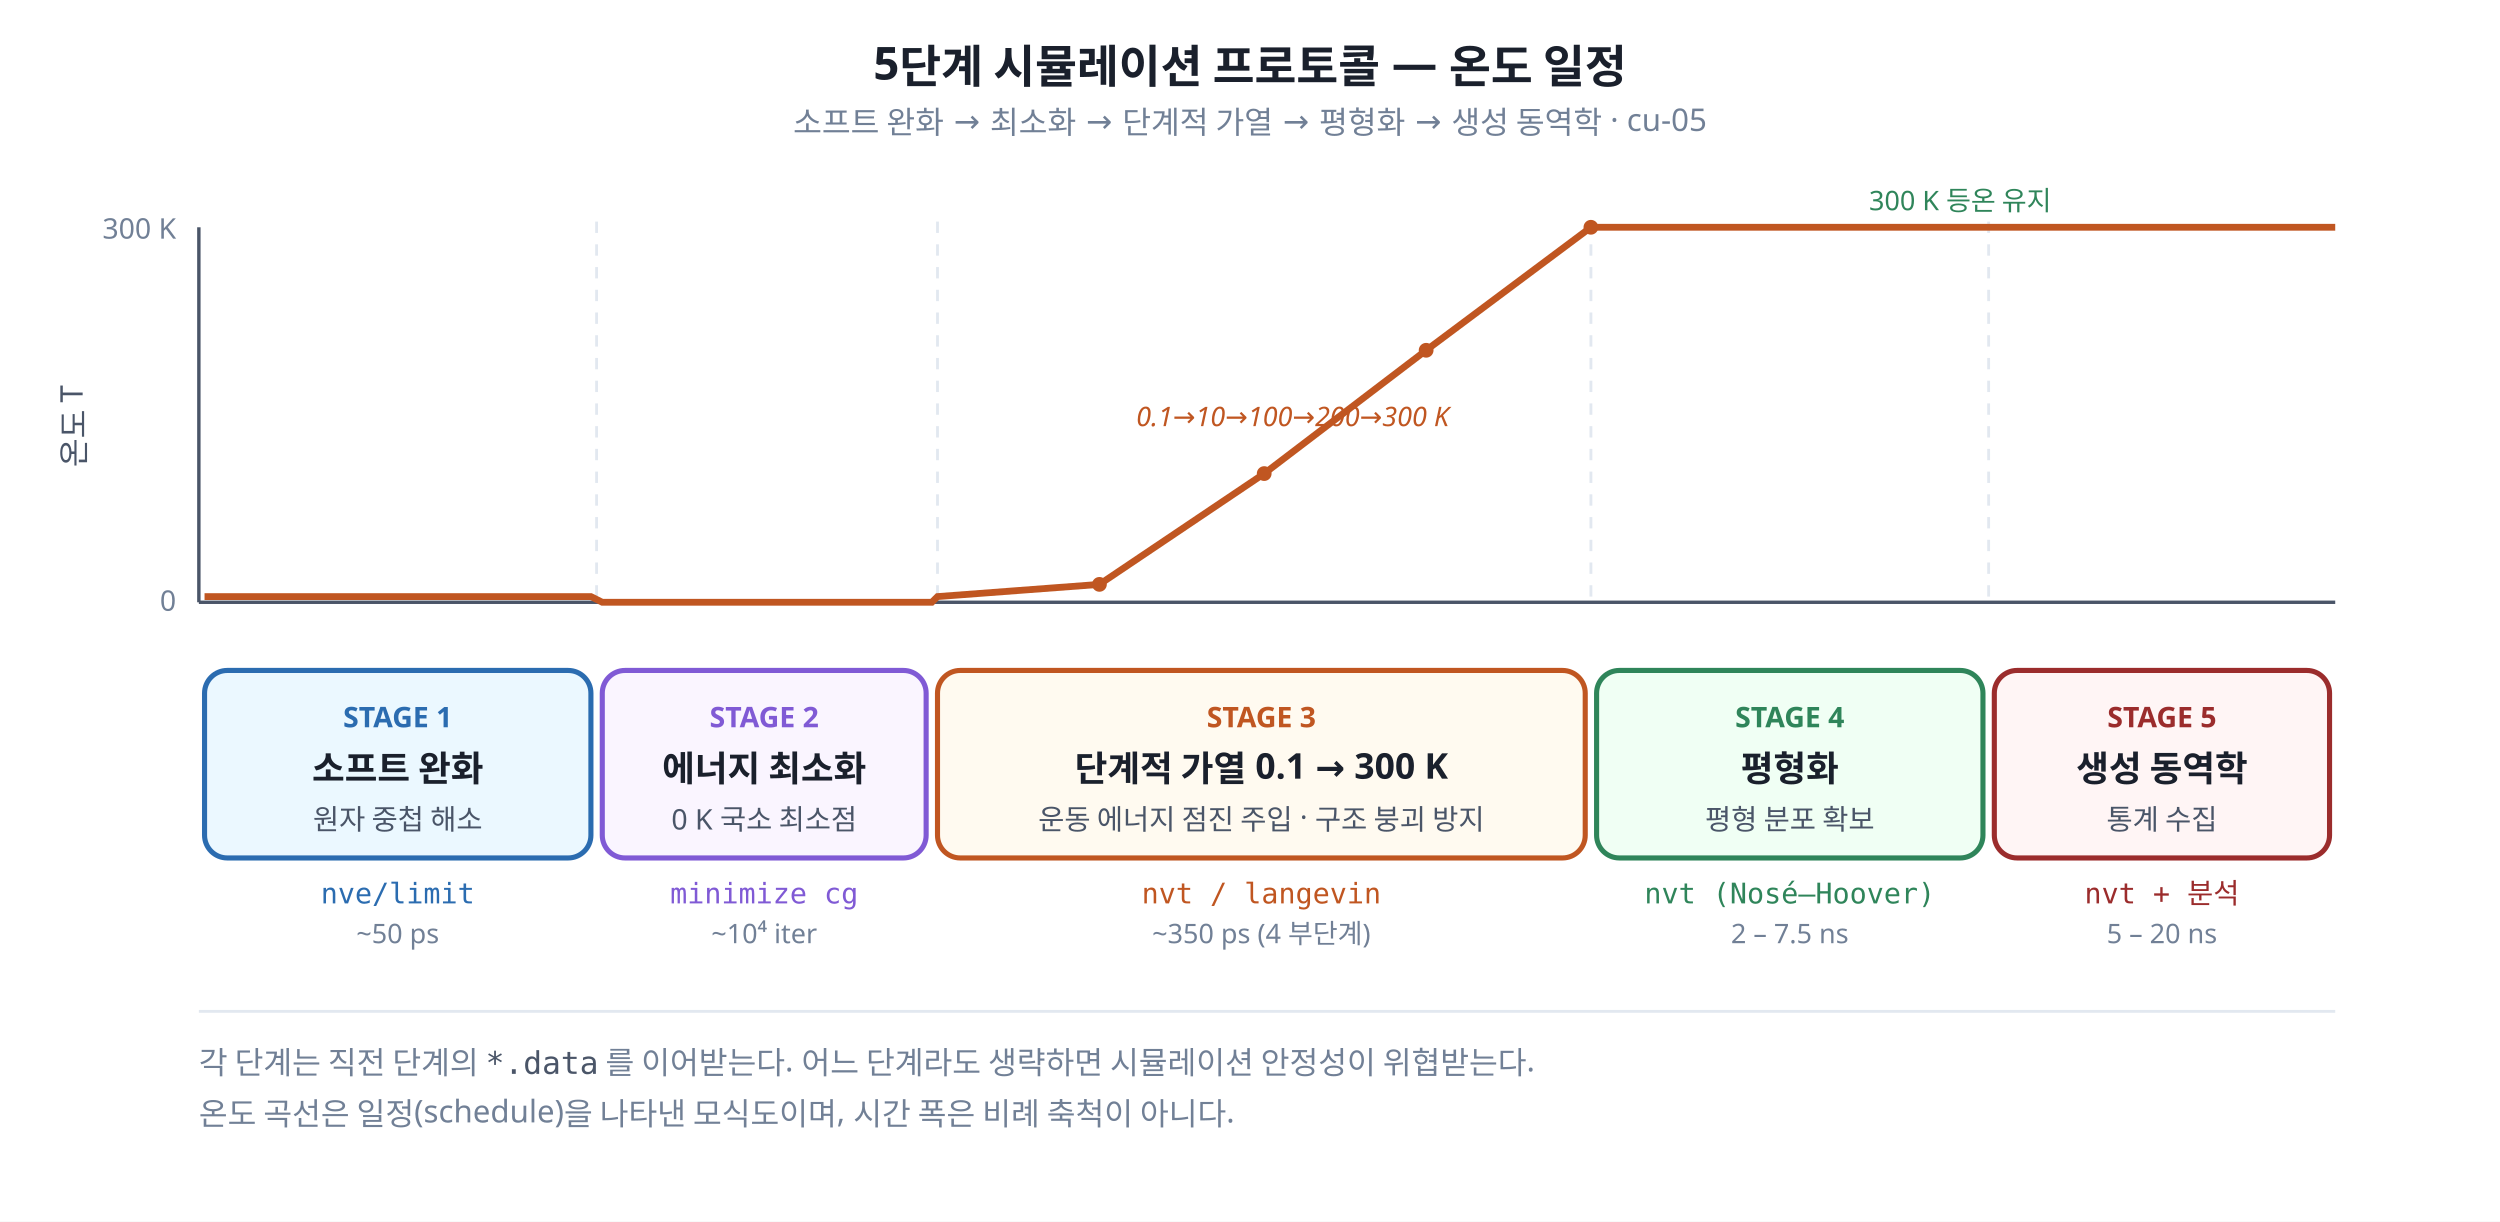
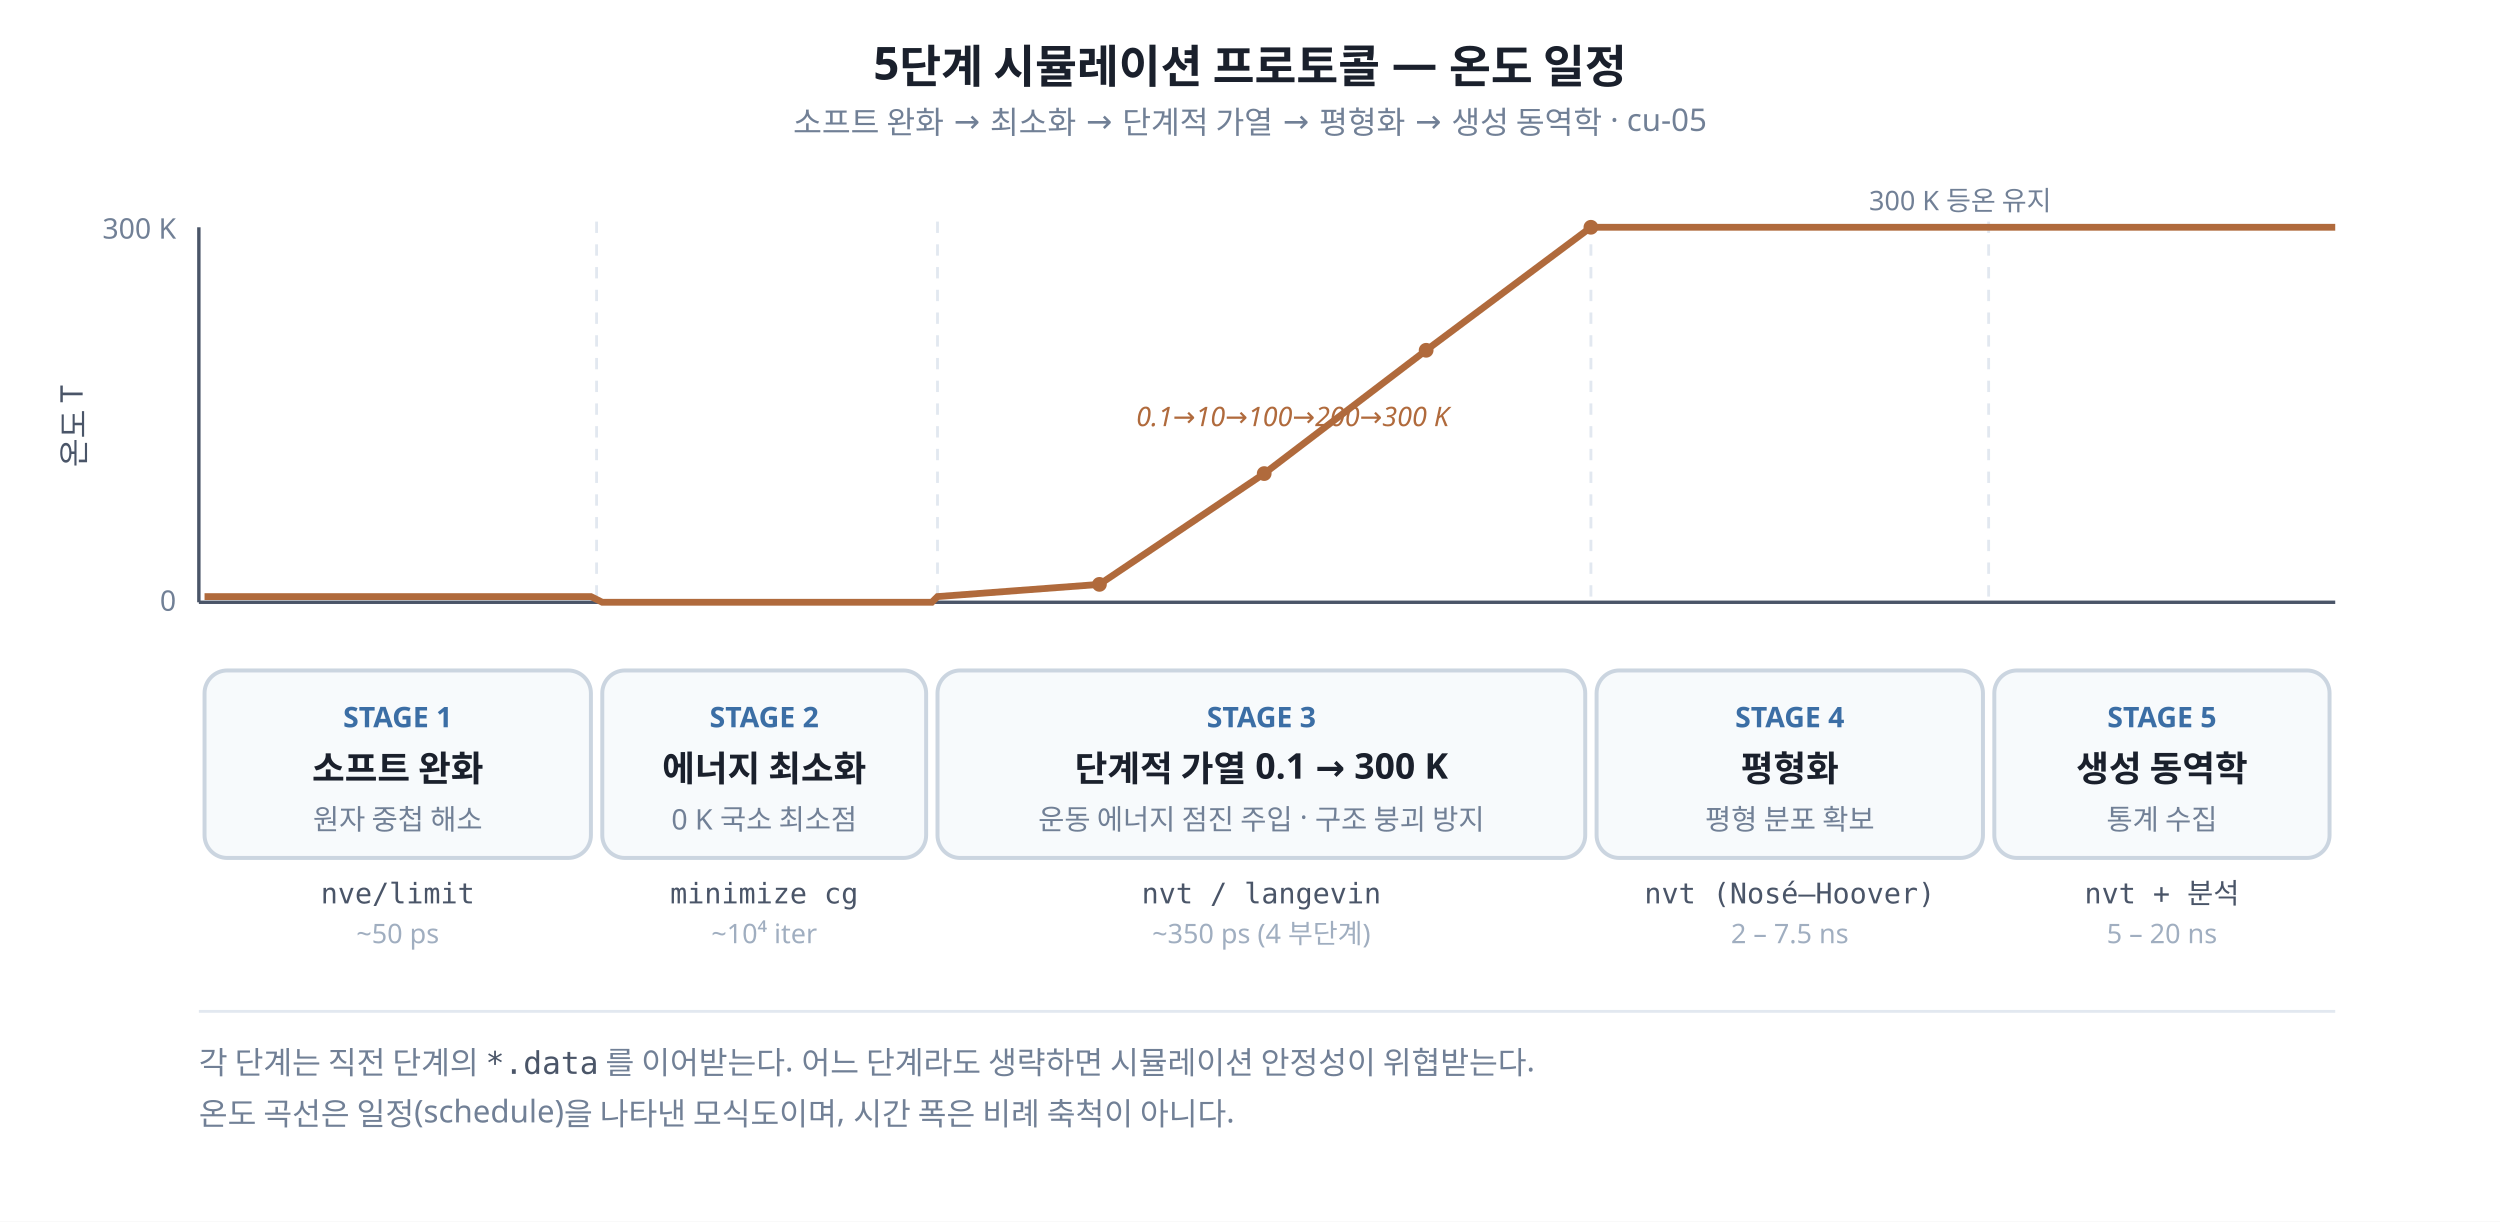
<svg xmlns="http://www.w3.org/2000/svg" viewBox="0 0 880 430" font-family="'IBM Plex Sans', sans-serif">
-   <defs>
-     <marker id="ap" markerWidth="9" markerHeight="9" refX="7" refY="3" orient="auto" markerUnits="strokeWidth">
-       <path d="M0,0 L0,6 L8,3 z" fill="#4a5568" />
-     </marker>
-   </defs>
  <rect width="880" height="430" fill="#ffffff" />
  <text x="440" y="28" text-anchor="middle" font-size="16" font-weight="700" fill="#1a202c">5단계 시뮬레이션 프로토콜 — 온도 일정</text>
  <text x="440" y="47" text-anchor="middle" font-size="11" fill="#718096">소프트 완화 → 최소화 → 단계적 가열 → 평형화 → 생성 동역학 · cu-05</text>
  <line x1="70" y1="80" x2="70" y2="212" stroke="#4a5568" stroke-width="1.2" />
  <line x1="70" y1="212" x2="822" y2="212" stroke="#4a5568" stroke-width="1.2" />
  <text x="62" y="84" text-anchor="end" font-size="10" fill="#718096">300 K</text>
  <text x="62" y="215" text-anchor="end" font-size="10" fill="#718096">0</text>
  <text x="30" y="150" text-anchor="middle" font-size="11" fill="#4a5568" transform="rotate(-90 30 150)">온도 T</text>
  <g stroke="#e2e8f0" stroke-width="1" stroke-dasharray="4,4">
    <line x1="210" y1="78" x2="210" y2="212" />
    <line x1="330" y1="78" x2="330" y2="212" />
    <line x1="560" y1="78" x2="560" y2="212" />
    <line x1="700" y1="78" x2="700" y2="212" />
  </g>
-   <polyline points="72,210 208,210 212,212 328,212 330,210 387,205.7 445,166.7 502,123.3 560,80 822,80" fill="none" stroke="#c05621" stroke-width="2.4" />
-   <g fill="#c05621">
+   <polyline points="72,210 208,210 212,212 328,212 330,210 387,205.7 445,166.7 502,123.3 560,80 822,80" fill="none" stroke="#b06a3c" stroke-width="2.4" />
+   <g fill="#b06a3c">
    <circle cx="387" cy="205.7" r="2.6" />
    <circle cx="445" cy="166.7" r="2.6" />
    <circle cx="502" cy="123.3" r="2.6" />
    <circle cx="560" cy="80" r="2.6" />
  </g>
-   <text x="455" y="150" text-anchor="middle" font-size="9.5" fill="#c05621" font-style="italic">0.1→10→100→200→300 K</text>
-   <text x="690" y="74" text-anchor="middle" font-size="9.5" fill="#2f855a">300 K 등온 유지</text>
-   <rect x="72" y="236" width="136" height="66" rx="8" fill="#ebf8ff" stroke="#2b6cb0" stroke-width="1.8" />
-   <text x="140" y="256" text-anchor="middle" font-size="10" font-weight="700" fill="#2b6cb0">STAGE 1</text>
+   <text x="455" y="150" text-anchor="middle" font-size="9.5" fill="#b06a3c" font-style="italic">0.1→10→100→200→300 K</text>
+   <text x="690" y="74" text-anchor="middle" font-size="9.5" fill="#718096">300 K 등온 유지</text>
+   <rect x="72" y="236" width="136" height="66" rx="8" fill="#f7fafc" stroke="#cbd5e0" stroke-width="1.4" />
+   <text x="140" y="256" text-anchor="middle" font-size="10" font-weight="700" fill="#3b6ea5">STAGE 1</text>
  <text x="140" y="275" text-anchor="middle" font-size="12.5" font-weight="600" fill="#1a202c">소프트 완화</text>
-   <text x="140" y="292" text-anchor="middle" font-size="10" fill="#4a5568">원자 중첩 해소</text>
-   <text x="140" y="318" text-anchor="middle" font-size="10" font-family="'IBM Plex Mono',monospace" fill="#2b6cb0">nve/limit</text>
-   <text x="140" y="332" text-anchor="middle" font-size="9.5" fill="#718096">~50 ps</text>
-   <rect x="212" y="236" width="114" height="66" rx="8" fill="#faf5ff" stroke="#805ad5" stroke-width="1.8" />
-   <text x="269" y="256" text-anchor="middle" font-size="10" font-weight="700" fill="#805ad5">STAGE 2</text>
+   <text x="140" y="292" text-anchor="middle" font-size="10" fill="#718096">원자 중첩 해소</text>
+   <text x="140" y="318" text-anchor="middle" font-size="10" font-family="'IBM Plex Mono',monospace" fill="#4a5568">nve/limit</text>
+   <text x="140" y="332" text-anchor="middle" font-size="9.5" fill="#a0aec0">~50 ps</text>
+   <rect x="212" y="236" width="114" height="66" rx="8" fill="#f7fafc" stroke="#cbd5e0" stroke-width="1.4" />
+   <text x="269" y="256" text-anchor="middle" font-size="10" font-weight="700" fill="#3b6ea5">STAGE 2</text>
  <text x="269" y="275" text-anchor="middle" font-size="12.5" font-weight="600" fill="#1a202c">에너지 최소화</text>
-   <text x="269" y="292" text-anchor="middle" font-size="10" fill="#4a5568">0 K 국소 최소점</text>
-   <text x="269" y="318" text-anchor="middle" font-size="10" font-family="'IBM Plex Mono',monospace" fill="#805ad5">minimize cg</text>
-   <text x="269" y="332" text-anchor="middle" font-size="9.5" fill="#718096">~10⁴ iter</text>
-   <rect x="330" y="236" width="228" height="66" rx="8" fill="#fffaf0" stroke="#c05621" stroke-width="1.8" />
-   <text x="444" y="256" text-anchor="middle" font-size="10" font-weight="700" fill="#c05621">STAGE 3</text>
+   <text x="269" y="292" text-anchor="middle" font-size="10" fill="#718096">0 K 국소 최소점</text>
+   <text x="269" y="318" text-anchor="middle" font-size="10" font-family="'IBM Plex Mono',monospace" fill="#4a5568">minimize cg</text>
+   <text x="269" y="332" text-anchor="middle" font-size="9.5" fill="#a0aec0">~10⁴ iter</text>
+   <rect x="330" y="236" width="228" height="66" rx="8" fill="#f7fafc" stroke="#cbd5e0" stroke-width="1.4" />
+   <text x="444" y="256" text-anchor="middle" font-size="10" font-weight="700" fill="#3b6ea5">STAGE 3</text>
  <text x="444" y="275" text-anchor="middle" font-size="12.5" font-weight="600" fill="#1a202c">단계적 가열  0.1 → 300 K</text>
-   <text x="444" y="292" text-anchor="middle" font-size="10" fill="#4a5568">운동 에너지 점진 주입 · 구조 붕괴 방지</text>
-   <text x="444" y="318" text-anchor="middle" font-size="10" font-family="'IBM Plex Mono',monospace" fill="#c05621">nvt / langevin</text>
-   <text x="444" y="332" text-anchor="middle" font-size="9.5" fill="#718096">~350 ps (4 부단계)</text>
-   <rect x="562" y="236" width="136" height="66" rx="8" fill="#f0fff4" stroke="#2f855a" stroke-width="1.8" />
-   <text x="630" y="256" text-anchor="middle" font-size="10" font-weight="700" fill="#2f855a">STAGE 4</text>
+   <text x="444" y="292" text-anchor="middle" font-size="10" fill="#718096">운동 에너지 점진 주입 · 구조 붕괴 방지</text>
+   <text x="444" y="318" text-anchor="middle" font-size="10" font-family="'IBM Plex Mono',monospace" fill="#4a5568">nvt / langevin</text>
+   <text x="444" y="332" text-anchor="middle" font-size="9.5" fill="#a0aec0">~350 ps (4 부단계)</text>
+   <rect x="562" y="236" width="136" height="66" rx="8" fill="#f7fafc" stroke="#cbd5e0" stroke-width="1.4" />
+   <text x="630" y="256" text-anchor="middle" font-size="10" font-weight="700" fill="#3b6ea5">STAGE 4</text>
  <text x="630" y="275" text-anchor="middle" font-size="12.5" font-weight="600" fill="#1a202c">평형화</text>
-   <text x="630" y="292" text-anchor="middle" font-size="10" fill="#4a5568">평형 분포 확보</text>
-   <text x="630" y="318" text-anchor="middle" font-size="10" font-family="'IBM Plex Mono',monospace" fill="#2f855a">nvt (Nosé–Hoover)</text>
-   <text x="630" y="332" text-anchor="middle" font-size="9.5" fill="#718096">2 – 7.5 ns</text>
-   <rect x="702" y="236" width="118" height="66" rx="8" fill="#fff5f5" stroke="#9b2c2c" stroke-width="1.8" />
-   <text x="761" y="256" text-anchor="middle" font-size="10" font-weight="700" fill="#9b2c2c">STAGE 5</text>
+   <text x="630" y="292" text-anchor="middle" font-size="10" fill="#718096">평형 분포 확보</text>
+   <text x="630" y="318" text-anchor="middle" font-size="10" font-family="'IBM Plex Mono',monospace" fill="#4a5568">nvt (Nosé–Hoover)</text>
+   <text x="630" y="332" text-anchor="middle" font-size="9.5" fill="#a0aec0">2 – 7.5 ns</text>
+   <rect x="702" y="236" width="118" height="66" rx="8" fill="#f7fafc" stroke="#cbd5e0" stroke-width="1.4" />
+   <text x="761" y="256" text-anchor="middle" font-size="10" font-weight="700" fill="#3b6ea5">STAGE 5</text>
  <text x="761" y="275" text-anchor="middle" font-size="12.5" font-weight="600" fill="#1a202c">생성 동역학</text>
-   <text x="761" y="292" text-anchor="middle" font-size="10" fill="#4a5568">통계 수집</text>
-   <text x="761" y="318" text-anchor="middle" font-size="10" font-family="'IBM Plex Mono',monospace" fill="#9b2c2c">nvt + 분석</text>
-   <text x="761" y="332" text-anchor="middle" font-size="9.5" fill="#718096">5 – 20 ns</text>
+   <text x="761" y="292" text-anchor="middle" font-size="10" fill="#718096">통계 수집</text>
+   <text x="761" y="318" text-anchor="middle" font-size="10" font-family="'IBM Plex Mono',monospace" fill="#4a5568">nvt + 분석</text>
+   <text x="761" y="332" text-anchor="middle" font-size="9.5" fill="#a0aec0">5 – 20 ns</text>
  <line x1="70" y1="356" x2="822" y2="356" stroke="#e2e8f0" stroke-width="1" />
  <text x="70" y="378" font-size="11" fill="#718096">각 단계는 직전 단계의 <tspan font-family="'IBM Plex Mono',monospace" fill="#4a5568">*.data</tspan> 를 이어받는다. 어느 단계라도 생략하면 시뮬레이션 안정성이 위협받는다.</text>
  <text x="70" y="396" font-size="11" fill="#718096">온도 곡선은 일정(schedule)을 나타낸 모식도이며, 시간 폭은 비례 축척이 아니다.</text>
</svg>
